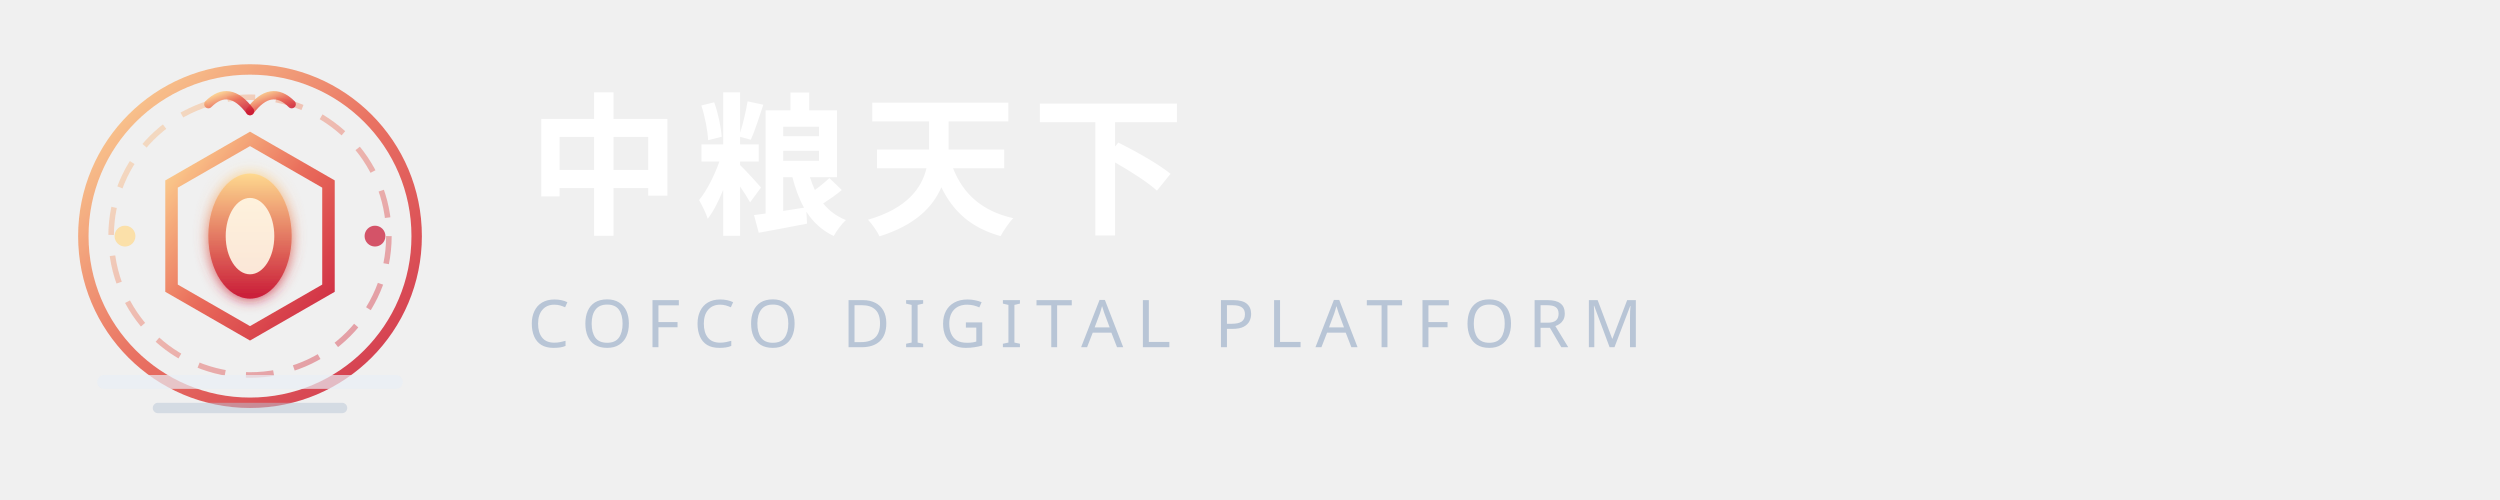
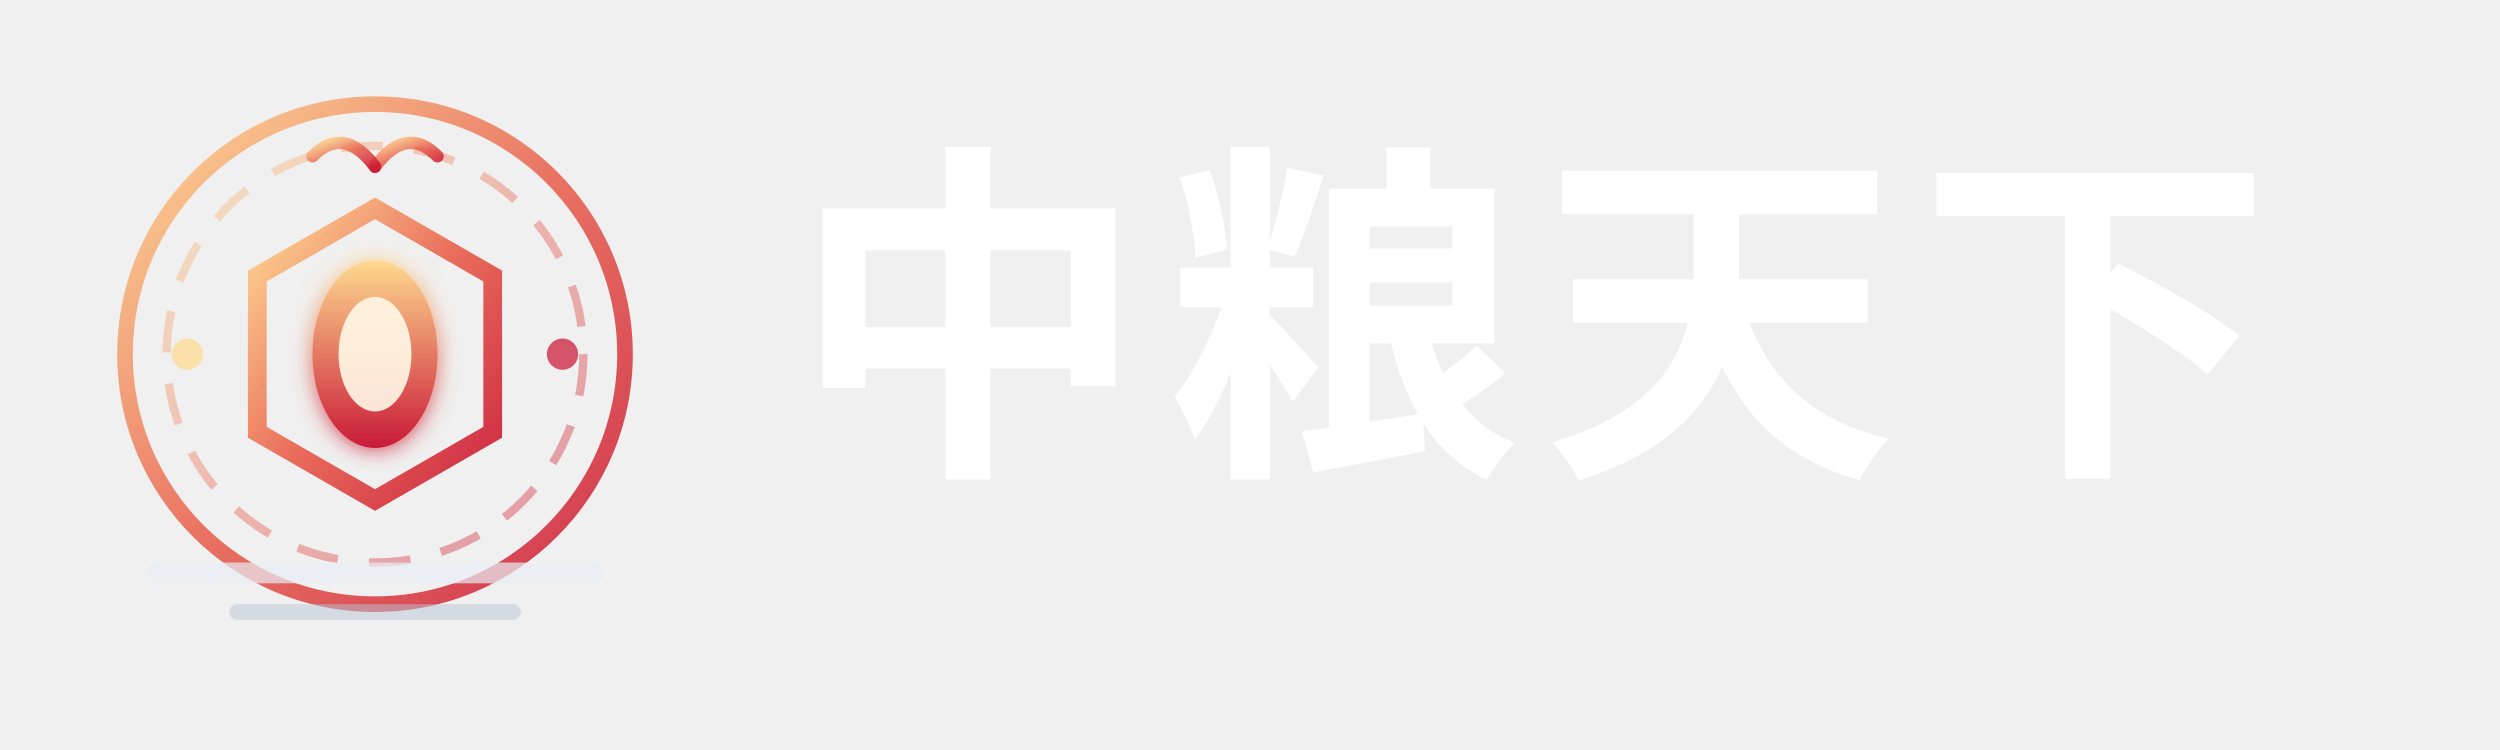
- <svg xmlns="http://www.w3.org/2000/svg" viewBox="0 0 360 72" role="img" aria-labelledby="lg1 lg2">
+ <svg xmlns="http://www.w3.org/2000/svg" viewBox="0 0 240 72" role="img" aria-labelledby="lg1 lg2">
  <defs>
    <linearGradient id="g1" x1="0%" y1="0%" x2="100%" y2="100%">
      <stop offset="0%" stop-color="#ffd88a" />
      <stop offset="50%" stop-color="#e85d4a" />
      <stop offset="100%" stop-color="#c8102e" />
    </linearGradient>
    <linearGradient id="g2" x1="0%" y1="0%" x2="0%" y2="100%">
      <stop offset="0%" stop-color="#ffd88a" />
      <stop offset="100%" stop-color="#c8102e" />
    </linearGradient>
    <filter id="fg" x="-30%" y="-30%" width="160%" height="160%">
      <feGaussianBlur stdDeviation="1" result="b" />
      <feMerge>
        <feMergeNode in="b" />
        <feMergeNode in="SourceGraphic" />
      </feMerge>
    </filter>
  </defs>
  <g transform="translate(8,10)">
    <circle cx="28" cy="24" r="24" fill="none" stroke="url(#g1)" stroke-width="1.5" opacity="0.85" />
    <circle cx="28" cy="24" r="20" fill="none" stroke="url(#g1)" stroke-width="0.8" opacity="0.4" stroke-dasharray="4 3" />
    <path d="M28 10 L39.3 16.5 L39.3 31.5 L28 38 L16.7 31.5 L16.7 16.5 Z" fill="none" stroke="url(#g1)" stroke-width="1.8" opacity="0.9" />
    <ellipse cx="28" cy="24" rx="6" ry="9" fill="url(#g2)" filter="url(#fg)" opacity="0.95" />
    <ellipse cx="28" cy="24" rx="3.5" ry="5.5" fill="#fff8e7" opacity="0.9" />
    <path d="M28 6 Q31 2 34 5" fill="none" stroke="url(#g1)" stroke-width="1.2" stroke-linecap="round" opacity="0.85" />
    <path d="M28 6 Q25 2 22 5" fill="none" stroke="url(#g1)" stroke-width="1.2" stroke-linecap="round" opacity="0.85" />
    <rect x="6" y="44" width="44" height="2" rx="1" fill="#e8eef5" opacity="0.7" />
    <rect x="14" y="48" width="28" height="1.5" rx="0.75" fill="#b8c5d6" opacity="0.5" />
    <circle cx="10" cy="24" r="1.5" fill="#ffd88a" opacity="0.7" />
    <circle cx="46" cy="24" r="1.5" fill="#c8102e" opacity="0.7" />
  </g>
-   <text x="76" y="32" fill="#ffffff" font-family="'Noto Sans SC', system-ui, 'Microsoft YaHei', 'PingFang SC', sans-serif" font-size="22" font-weight="700" letter-spacing="0.1em">中粮天下</text>
-   <text x="76" y="50" fill="#b8c5d6" font-family="'Noto Sans SC', system-ui, 'Microsoft YaHei', 'PingFang SC', sans-serif" font-size="9.5" font-weight="500" letter-spacing="0.2em">COFCO DIGITAL PLATFORM</text>
+   <text x="76" y="43" fill="#ffffff" font-family="'Noto Sans SC', system-ui, 'Microsoft YaHei', 'PingFang SC', sans-serif" font-size="34" font-weight="800" letter-spacing="0.06em">中粮天下</text>
</svg>
